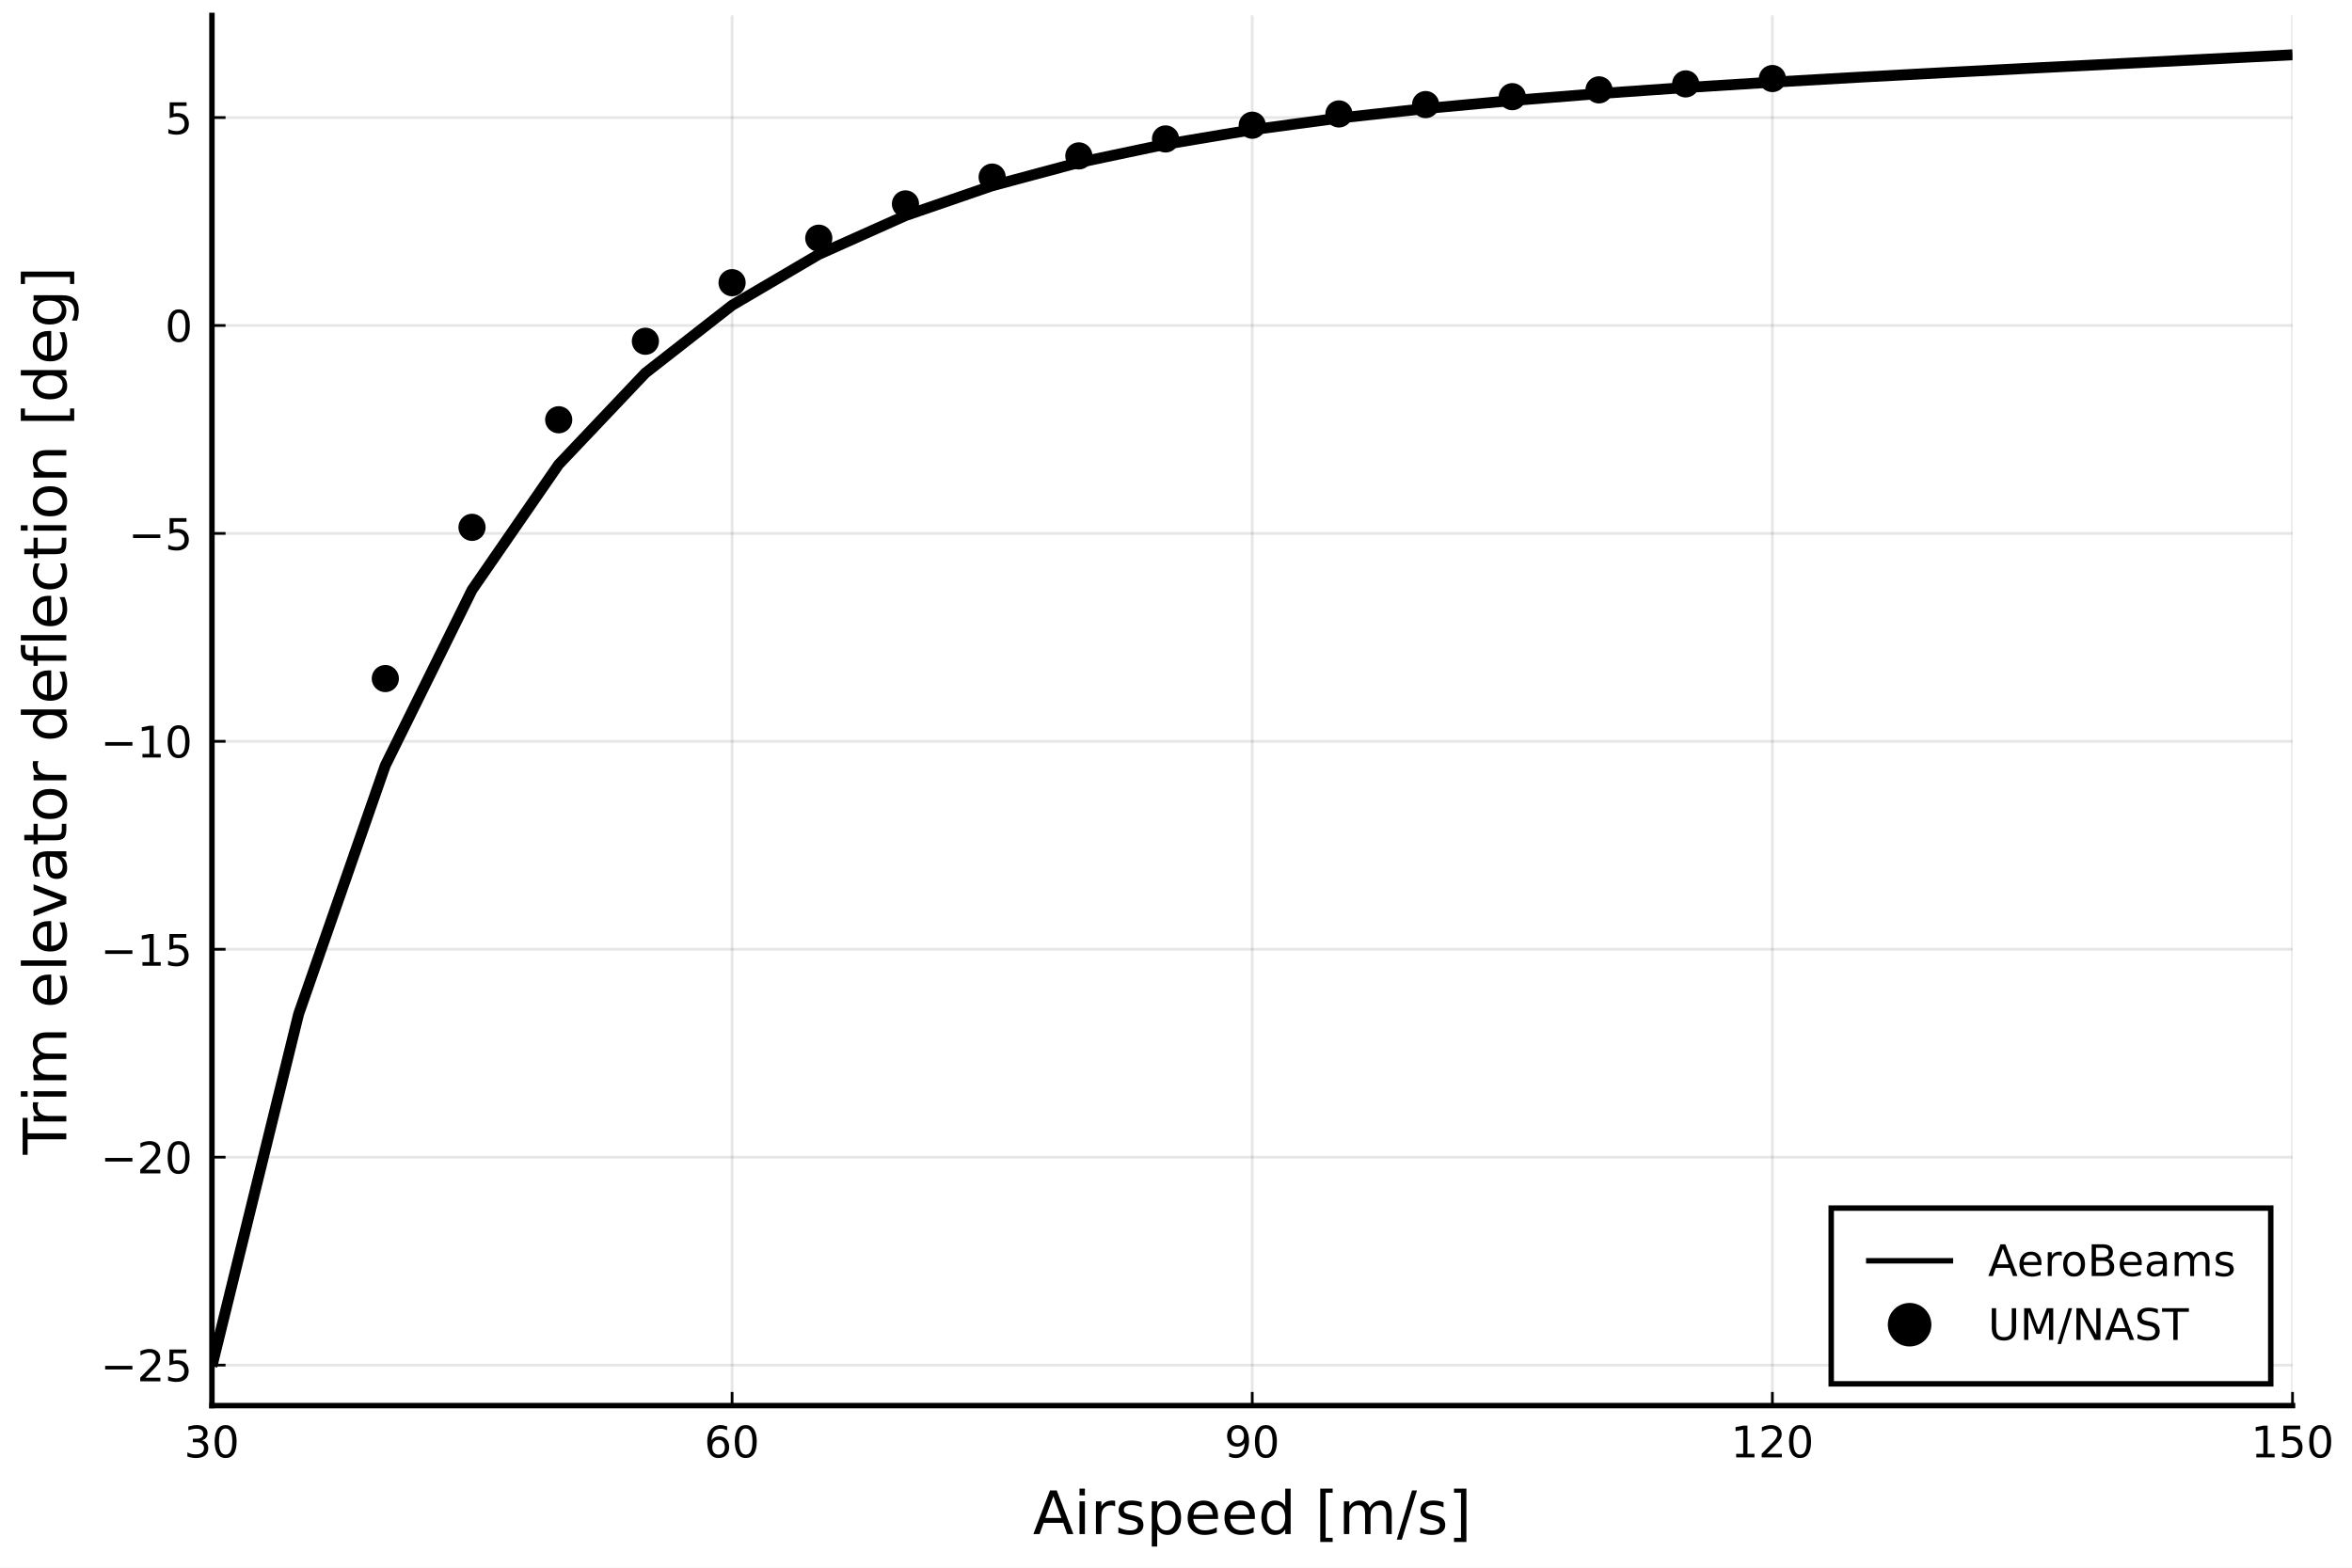
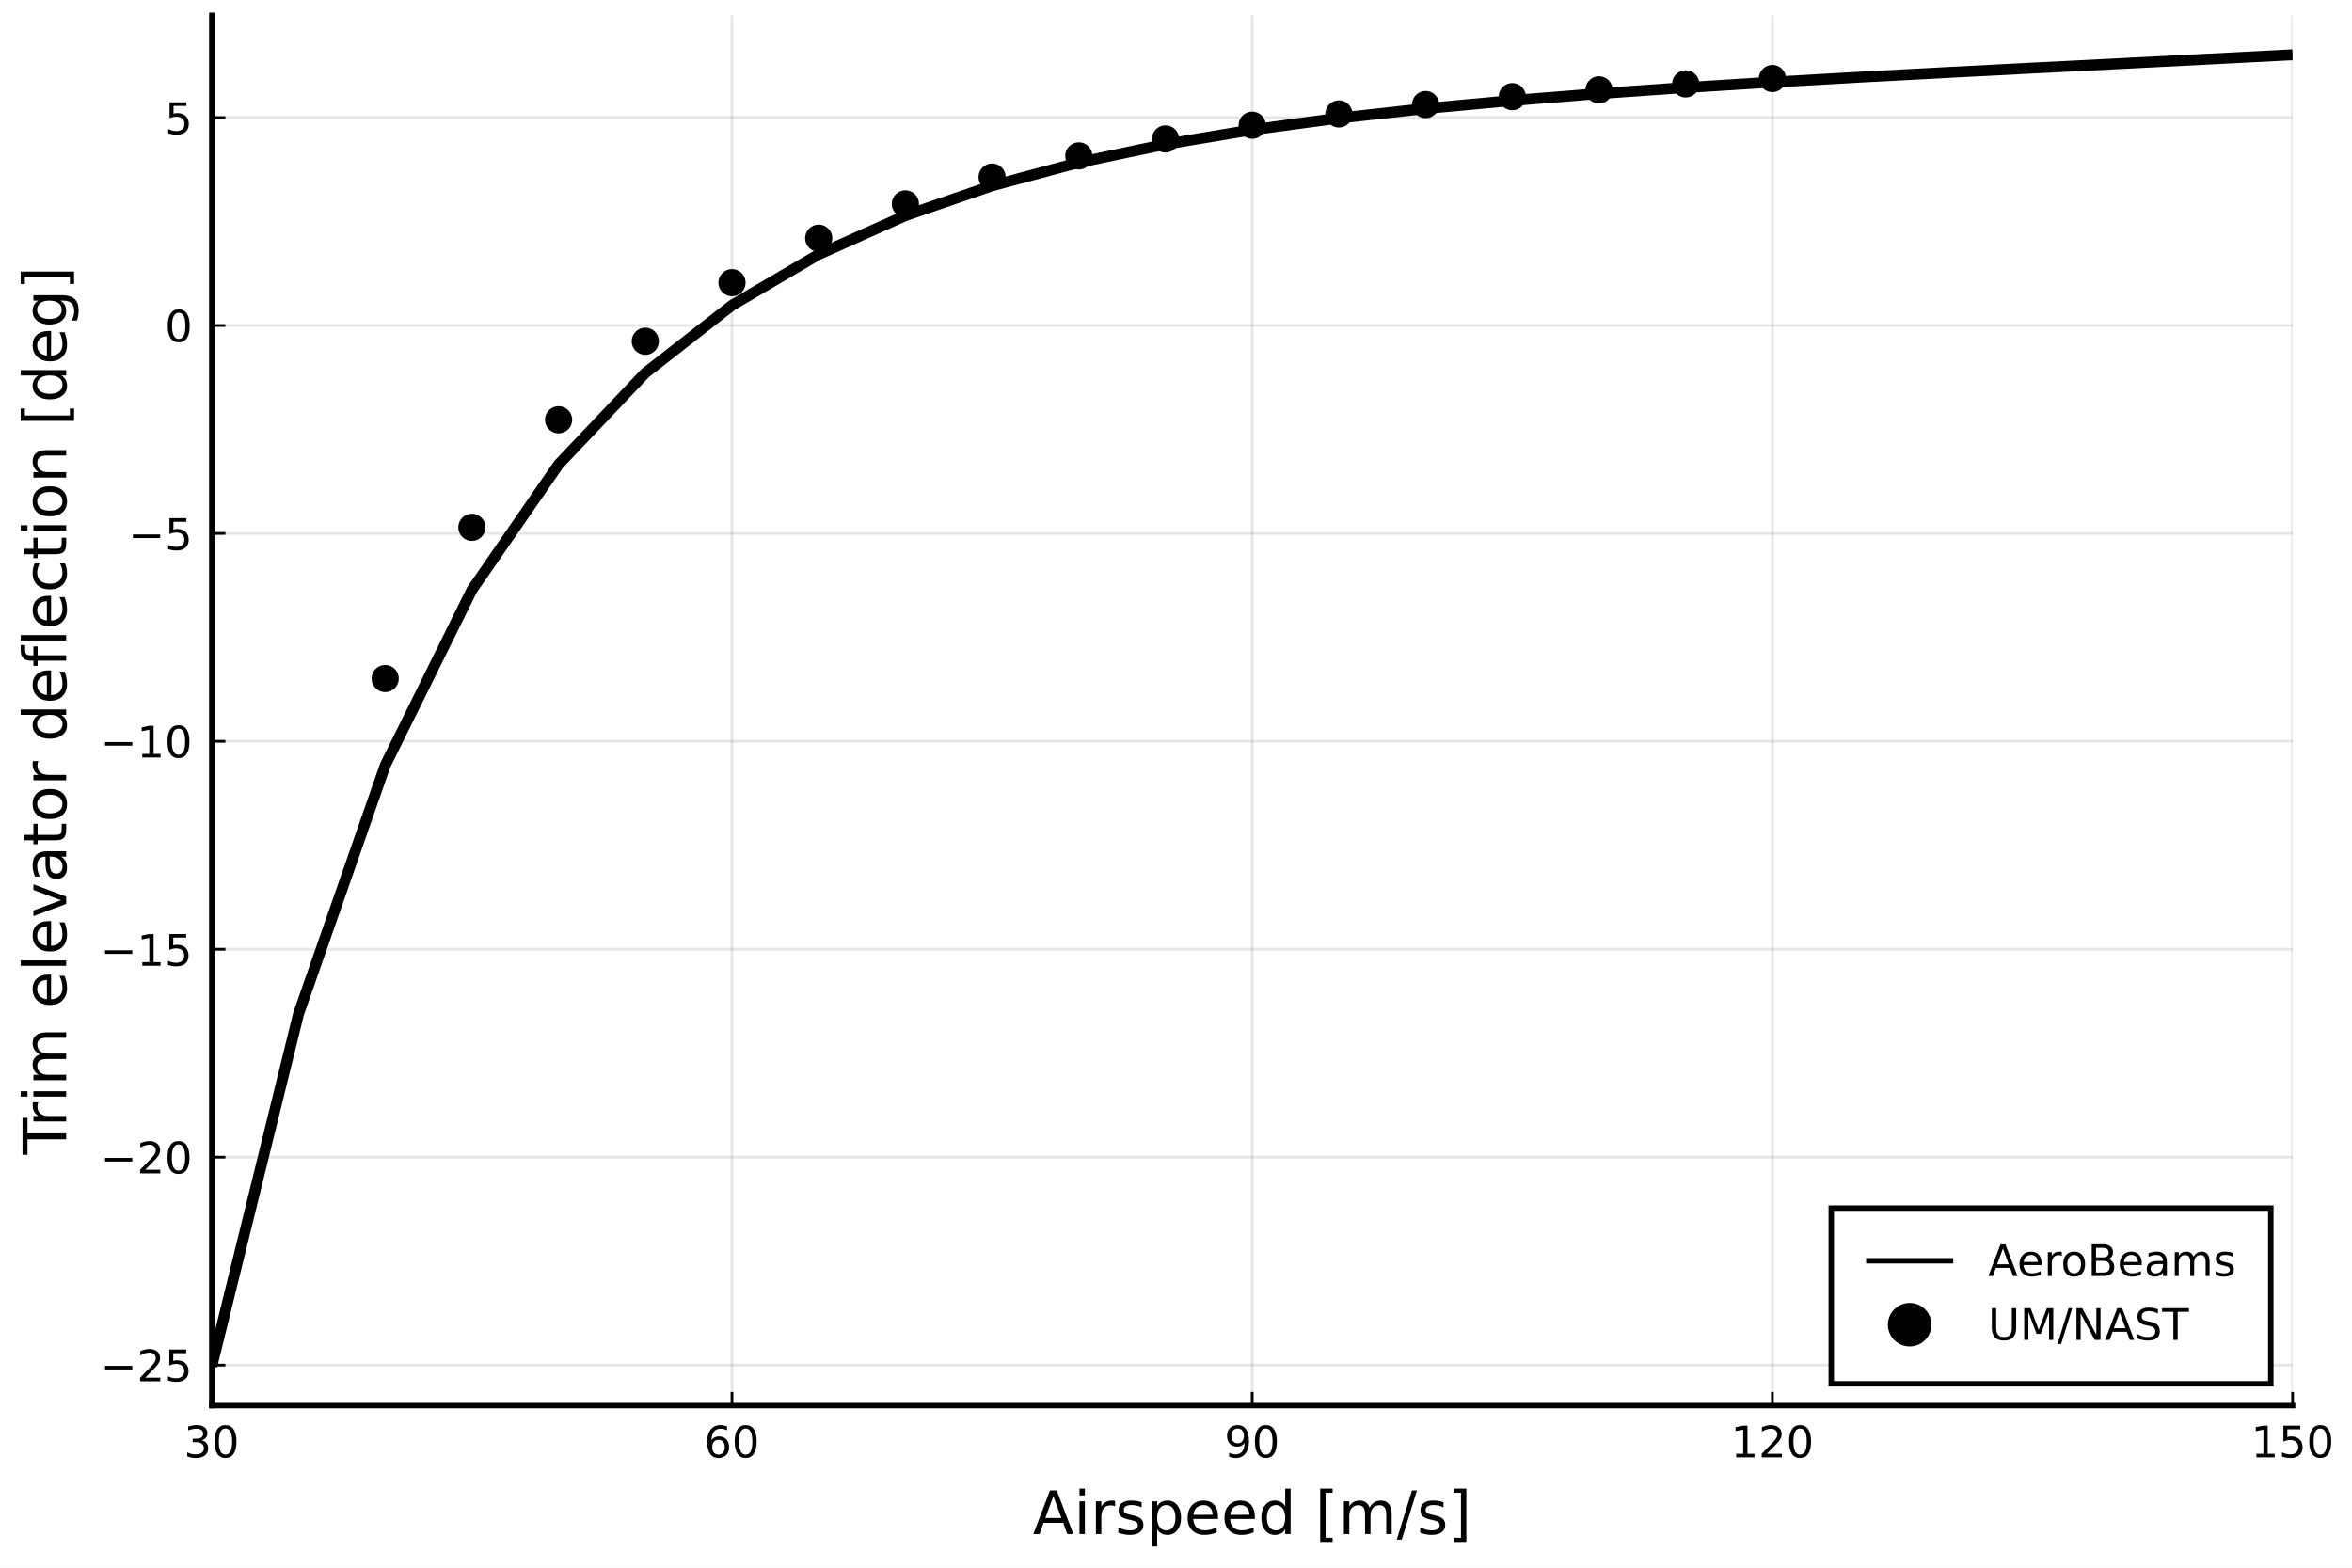
<svg xmlns="http://www.w3.org/2000/svg" xmlns:xlink="http://www.w3.org/1999/xlink" width="432pt" height="288pt" viewBox="0 0 432 288" version="1.1">
  <defs>
    <style type="text/css">*{stroke-linejoin: round; stroke-linecap: butt}</style>
  </defs>
  <g id="figure_1">
    <g id="patch_1">
      <path d="M 0 288  L 432 288  L 432 0  L 0 0  z " style="fill: #ffffff" />
    </g>
    <g id="axes_1">
      <g id="patch_2">
-         <path d="M 38.927 258.225  L 421.077 258.225  L 421.077 2.835  L 38.927 2.835  z " style="fill: #ffffff" />
+         <path d="M 38.902 258.225  L 421.089 258.225  L 421.089 2.835  L 38.902 2.835  z " style="fill: #ffffff" />
      </g>
      <g id="matplotlib.axis_1">
        <g id="xtick_1">
          <g id="line2d_1">
-             <path d="M 38.927 258.225  L 38.927 2.835  " clip-path="url(#p4b9172da9a)" style="fill: none; stroke: #000000; stroke-opacity: 0.1; stroke-width: 0.5; stroke-linecap: square" />
+             <path d="M 38.902 258.225  L 38.902 2.835  " clip-path="url(#p4e234be89d)" style="fill: none; stroke: #000000; stroke-opacity: 0.1; stroke-width: 0.5; stroke-linecap: square" />
          </g>
          <g id="line2d_2">
            <defs>
-               <path id="m59866c3f43" d="M 0 0  L 0 -2.5  " style="stroke: #000000; stroke-width: 0.5" />
-             </defs>
-             <g>
-               <use xlink:href="#m59866c3f43" x="38.927" y="258.225" style="stroke: #000000; stroke-width: 0.5" />
+               <path id="m388a1d4cce" d="M 0 0  L 0 -2.5  " style="stroke: #000000; stroke-width: 0.5" />
+             </defs>
+             <g>
+               <use xlink:href="#m388a1d4cce" x="38.902" y="258.225" style="stroke: #000000; stroke-width: 0.5" />
            </g>
          </g>
          <g id="text_1">
-             <g transform="translate(33.80736 267.8041) scale(0.08 -0.08)">
+             <g transform="translate(33.78159 267.8041) scale(0.08 -0.08)">
              <defs>
                <path id="DejaVuSans-33" d="M 2597 2516  Q 3050 2419 3304 2112  Q 3559 1806 3559 1356  Q 3559 666 3084 287  Q 2609 -91 1734 -91  Q 1441 -91 1130 -33  Q 819 25 488 141  L 488 750  Q 750 597 1062 519  Q 1375 441 1716 441  Q 2309 441 2620 675  Q 2931 909 2931 1356  Q 2931 1769 2642 2001  Q 2353 2234 1838 2234  L 1294 2234  L 1294 2753  L 1863 2753  Q 2328 2753 2575 2939  Q 2822 3125 2822 3475  Q 2822 3834 2567 4026  Q 2313 4219 1838 4219  Q 1578 4219 1281 4162  Q 984 4106 628 3988  L 628 4550  Q 988 4650 1302 4700  Q 1616 4750 1894 4750  Q 2613 4750 3031 4423  Q 3450 4097 3450 3541  Q 3450 3153 3228 2886  Q 3006 2619 2597 2516  z " transform="scale(0.015625)" />
                <path id="DejaVuSans-30" d="M 2034 4250  Q 1547 4250 1301 3770  Q 1056 3291 1056 2328  Q 1056 1369 1301 889  Q 1547 409 2034 409  Q 2525 409 2770 889  Q 3016 1369 3016 2328  Q 3016 3291 2770 3770  Q 2525 4250 2034 4250  z M 2034 4750  Q 2819 4750 3233 4129  Q 3647 3509 3647 2328  Q 3647 1150 3233 529  Q 2819 -91 2034 -91  Q 1250 -91 836 529  Q 422 1150 422 2328  Q 422 3509 836 4129  Q 1250 4750 2034 4750  z " transform="scale(0.015625)" />
              </defs>
              <use xlink:href="#DejaVuSans-33" transform="translate(0 0.78125)" />
              <use xlink:href="#DejaVuSans-30" transform="translate(63.62305 0.78125)" />
            </g>
          </g>
        </g>
        <g id="xtick_2">
          <g id="line2d_3">
-             <path d="M 134.465 258.225  L 134.465 2.835  " clip-path="url(#p4b9172da9a)" style="fill: none; stroke: #000000; stroke-opacity: 0.1; stroke-width: 0.5; stroke-linecap: square" />
+             <path d="M 134.448 258.225  L 134.448 2.835  " clip-path="url(#p4e234be89d)" style="fill: none; stroke: #000000; stroke-opacity: 0.1; stroke-width: 0.5; stroke-linecap: square" />
          </g>
          <g id="line2d_4">
            <g>
-               <use xlink:href="#m59866c3f43" x="134.465" y="258.225" style="stroke: #000000; stroke-width: 0.5" />
+               <use xlink:href="#m388a1d4cce" x="134.448" y="258.225" style="stroke: #000000; stroke-width: 0.5" />
            </g>
          </g>
          <g id="text_2">
-             <g transform="translate(129.3447 267.8041) scale(0.08 -0.08)">
+             <g transform="translate(129.3283 267.8041) scale(0.08 -0.08)">
              <defs>
                <path id="DejaVuSans-36" d="M 2113 2584  Q 1688 2584 1439 2293  Q 1191 2003 1191 1497  Q 1191 994 1439 701  Q 1688 409 2113 409  Q 2538 409 2786 701  Q 3034 994 3034 1497  Q 3034 2003 2786 2293  Q 2538 2584 2113 2584  z M 3366 4563  L 3366 3988  Q 3128 4100 2886 4159  Q 2644 4219 2406 4219  Q 1781 4219 1451 3797  Q 1122 3375 1075 2522  Q 1259 2794 1537 2939  Q 1816 3084 2150 3084  Q 2853 3084 3261 2657  Q 3669 2231 3669 1497  Q 3669 778 3244 343  Q 2819 -91 2113 -91  Q 1303 -91 875 529  Q 447 1150 447 2328  Q 447 3434 972 4092  Q 1497 4750 2381 4750  Q 2619 4750 2861 4703  Q 3103 4656 3366 4563  z " transform="scale(0.015625)" />
              </defs>
              <use xlink:href="#DejaVuSans-36" transform="translate(0 0.78125)" />
              <use xlink:href="#DejaVuSans-30" transform="translate(63.62305 0.78125)" />
            </g>
          </g>
        </g>
        <g id="xtick_3">
          <g id="line2d_5">
-             <path d="M 230.002 258.225  L 230.002 2.835  " clip-path="url(#p4b9172da9a)" style="fill: none; stroke: #000000; stroke-opacity: 0.1; stroke-width: 0.5; stroke-linecap: square" />
+             <path d="M 229.995 258.225  L 229.995 2.835  " clip-path="url(#p4e234be89d)" style="fill: none; stroke: #000000; stroke-opacity: 0.1; stroke-width: 0.5; stroke-linecap: square" />
          </g>
          <g id="line2d_6">
            <g>
-               <use xlink:href="#m59866c3f43" x="230.002" y="258.225" style="stroke: #000000; stroke-width: 0.5" />
+               <use xlink:href="#m388a1d4cce" x="229.995" y="258.225" style="stroke: #000000; stroke-width: 0.5" />
            </g>
          </g>
          <g id="text_3">
-             <g transform="translate(224.882 267.8041) scale(0.08 -0.08)">
+             <g transform="translate(224.8751 267.8041) scale(0.08 -0.08)">
              <defs>
                <path id="DejaVuSans-39" d="M 703 97  L 703 672  Q 941 559 1184 500  Q 1428 441 1663 441  Q 2288 441 2617 861  Q 2947 1281 2994 2138  Q 2813 1869 2534 1725  Q 2256 1581 1919 1581  Q 1219 1581 811 2004  Q 403 2428 403 3163  Q 403 3881 828 4315  Q 1253 4750 1959 4750  Q 2769 4750 3195 4129  Q 3622 3509 3622 2328  Q 3622 1225 3098 567  Q 2575 -91 1691 -91  Q 1453 -91 1209 -44  Q 966 3 703 97  z M 1959 2075  Q 2384 2075 2632 2365  Q 2881 2656 2881 3163  Q 2881 3666 2632 3958  Q 2384 4250 1959 4250  Q 1534 4250 1286 3958  Q 1038 3666 1038 3163  Q 1038 2656 1286 2365  Q 1534 2075 1959 2075  z " transform="scale(0.015625)" />
              </defs>
              <use xlink:href="#DejaVuSans-39" transform="translate(0 0.78125)" />
              <use xlink:href="#DejaVuSans-30" transform="translate(63.62305 0.78125)" />
            </g>
          </g>
        </g>
        <g id="xtick_4">
          <g id="line2d_7">
-             <path d="M 325.539 258.225  L 325.539 2.835  " clip-path="url(#p4b9172da9a)" style="fill: none; stroke: #000000; stroke-opacity: 0.1; stroke-width: 0.5; stroke-linecap: square" />
+             <path d="M 325.542 258.225  L 325.542 2.835  " clip-path="url(#p4e234be89d)" style="fill: none; stroke: #000000; stroke-opacity: 0.1; stroke-width: 0.5; stroke-linecap: square" />
          </g>
          <g id="line2d_8">
            <g>
-               <use xlink:href="#m59866c3f43" x="325.539" y="258.225" style="stroke: #000000; stroke-width: 0.5" />
+               <use xlink:href="#m388a1d4cce" x="325.542" y="258.225" style="stroke: #000000; stroke-width: 0.5" />
            </g>
          </g>
          <g id="text_4">
-             <g transform="translate(317.8993 267.8041) scale(0.08 -0.08)">
+             <g transform="translate(317.9018 267.8041) scale(0.08 -0.08)">
              <defs>
                <path id="DejaVuSans-31" d="M 794 531  L 1825 531  L 1825 4091  L 703 3866  L 703 4441  L 1819 4666  L 2450 4666  L 2450 531  L 3481 531  L 3481 0  L 794 0  L 794 531  z " transform="scale(0.015625)" />
                <path id="DejaVuSans-32" d="M 1228 531  L 3431 531  L 3431 0  L 469 0  L 469 531  Q 828 903 1448 1529  Q 2069 2156 2228 2338  Q 2531 2678 2651 2914  Q 2772 3150 2772 3378  Q 2772 3750 2511 3984  Q 2250 4219 1831 4219  Q 1534 4219 1204 4116  Q 875 4013 500 3803  L 500 4441  Q 881 4594 1212 4672  Q 1544 4750 1819 4750  Q 2544 4750 2975 4387  Q 3406 4025 3406 3419  Q 3406 3131 3298 2873  Q 3191 2616 2906 2266  Q 2828 2175 2409 1742  Q 1991 1309 1228 531  z " transform="scale(0.015625)" />
              </defs>
              <use xlink:href="#DejaVuSans-31" transform="translate(0 0.78125)" />
              <use xlink:href="#DejaVuSans-32" transform="translate(63.62305 0.78125)" />
              <use xlink:href="#DejaVuSans-30" transform="translate(127.2461 0.78125)" />
            </g>
          </g>
        </g>
        <g id="xtick_5">
          <g id="line2d_9">
-             <path d="M 421.077 258.225  L 421.077 2.835  " clip-path="url(#p4b9172da9a)" style="fill: none; stroke: #000000; stroke-opacity: 0.1; stroke-width: 0.5; stroke-linecap: square" />
+             <path d="M 421.089 258.225  L 421.089 2.835  " clip-path="url(#p4e234be89d)" style="fill: none; stroke: #000000; stroke-opacity: 0.1; stroke-width: 0.5; stroke-linecap: square" />
          </g>
          <g id="line2d_10">
            <g>
-               <use xlink:href="#m59866c3f43" x="421.077" y="258.225" style="stroke: #000000; stroke-width: 0.5" />
+               <use xlink:href="#m388a1d4cce" x="421.089" y="258.225" style="stroke: #000000; stroke-width: 0.5" />
            </g>
          </g>
          <g id="text_5">
-             <g transform="translate(413.4366 267.8041) scale(0.08 -0.08)">
+             <g transform="translate(413.4485 267.8041) scale(0.08 -0.08)">
              <defs>
                <path id="DejaVuSans-35" d="M 691 4666  L 3169 4666  L 3169 4134  L 1269 4134  L 1269 2991  Q 1406 3038 1543 3061  Q 1681 3084 1819 3084  Q 2600 3084 3056 2656  Q 3513 2228 3513 1497  Q 3513 744 3044 326  Q 2575 -91 1722 -91  Q 1428 -91 1123 -41  Q 819 9 494 109  L 494 744  Q 775 591 1075 516  Q 1375 441 1709 441  Q 2250 441 2565 725  Q 2881 1009 2881 1497  Q 2881 1984 2565 2268  Q 2250 2553 1709 2553  Q 1456 2553 1204 2497  Q 953 2441 691 2322  L 691 4666  z " transform="scale(0.015625)" />
              </defs>
              <use xlink:href="#DejaVuSans-31" transform="translate(0 0.78125)" />
              <use xlink:href="#DejaVuSans-35" transform="translate(63.62305 0.78125)" />
              <use xlink:href="#DejaVuSans-30" transform="translate(127.2461 0.78125)" />
            </g>
          </g>
        </g>
        <g id="text_6">
-           <g transform="translate(189.7188 281.8261) scale(0.11 -0.11)">
+           <g transform="translate(189.7119 281.8261) scale(0.11 -0.11)">
            <defs>
              <path id="DejaVuSans-41" d="M 2188 4044  L 1331 1722  L 3047 1722  L 2188 4044  z M 1831 4666  L 2547 4666  L 4325 0  L 3669 0  L 3244 1197  L 1141 1197  L 716 0  L 50 0  L 1831 4666  z " transform="scale(0.015625)" />
              <path id="DejaVuSans-69" d="M 603 3500  L 1178 3500  L 1178 0  L 603 0  L 603 3500  z M 603 4863  L 1178 4863  L 1178 4134  L 603 4134  L 603 4863  z " transform="scale(0.015625)" />
              <path id="DejaVuSans-72" d="M 2631 2963  Q 2534 3019 2420 3045  Q 2306 3072 2169 3072  Q 1681 3072 1420 2755  Q 1159 2438 1159 1844  L 1159 0  L 581 0  L 581 3500  L 1159 3500  L 1159 2956  Q 1341 3275 1631 3429  Q 1922 3584 2338 3584  Q 2397 3584 2469 3576  Q 2541 3569 2628 3553  L 2631 2963  z " transform="scale(0.015625)" />
              <path id="DejaVuSans-73" d="M 2834 3397  L 2834 2853  Q 2591 2978 2328 3040  Q 2066 3103 1784 3103  Q 1356 3103 1142 2972  Q 928 2841 928 2578  Q 928 2378 1081 2264  Q 1234 2150 1697 2047  L 1894 2003  Q 2506 1872 2764 1633  Q 3022 1394 3022 966  Q 3022 478 2636 193  Q 2250 -91 1575 -91  Q 1294 -91 989 -36  Q 684 19 347 128  L 347 722  Q 666 556 975 473  Q 1284 391 1588 391  Q 1994 391 2212 530  Q 2431 669 2431 922  Q 2431 1156 2273 1281  Q 2116 1406 1581 1522  L 1381 1569  Q 847 1681 609 1914  Q 372 2147 372 2553  Q 372 3047 722 3315  Q 1072 3584 1716 3584  Q 2034 3584 2315 3537  Q 2597 3491 2834 3397  z " transform="scale(0.015625)" />
              <path id="DejaVuSans-70" d="M 1159 525  L 1159 -1331  L 581 -1331  L 581 3500  L 1159 3500  L 1159 2969  Q 1341 3281 1617 3432  Q 1894 3584 2278 3584  Q 2916 3584 3314 3078  Q 3713 2572 3713 1747  Q 3713 922 3314 415  Q 2916 -91 2278 -91  Q 1894 -91 1617 61  Q 1341 213 1159 525  z M 3116 1747  Q 3116 2381 2855 2742  Q 2594 3103 2138 3103  Q 1681 3103 1420 2742  Q 1159 2381 1159 1747  Q 1159 1113 1420 752  Q 1681 391 2138 391  Q 2594 391 2855 752  Q 3116 1113 3116 1747  z " transform="scale(0.015625)" />
              <path id="DejaVuSans-65" d="M 3597 1894  L 3597 1613  L 953 1613  Q 991 1019 1311 708  Q 1631 397 2203 397  Q 2534 397 2845 478  Q 3156 559 3463 722  L 3463 178  Q 3153 47 2828 -22  Q 2503 -91 2169 -91  Q 1331 -91 842 396  Q 353 884 353 1716  Q 353 2575 817 3079  Q 1281 3584 2069 3584  Q 2775 3584 3186 3129  Q 3597 2675 3597 1894  z M 3022 2063  Q 3016 2534 2758 2815  Q 2500 3097 2075 3097  Q 1594 3097 1305 2825  Q 1016 2553 972 2059  L 3022 2063  z " transform="scale(0.015625)" />
              <path id="DejaVuSans-64" d="M 2906 2969  L 2906 4863  L 3481 4863  L 3481 0  L 2906 0  L 2906 525  Q 2725 213 2448 61  Q 2172 -91 1784 -91  Q 1150 -91 751 415  Q 353 922 353 1747  Q 353 2572 751 3078  Q 1150 3584 1784 3584  Q 2172 3584 2448 3432  Q 2725 3281 2906 2969  z M 947 1747  Q 947 1113 1208 752  Q 1469 391 1925 391  Q 2381 391 2643 752  Q 2906 1113 2906 1747  Q 2906 2381 2643 2742  Q 2381 3103 1925 3103  Q 1469 3103 1208 2742  Q 947 2381 947 1747  z " transform="scale(0.015625)" />
              <path id="DejaVuSans-20" transform="scale(0.015625)" />
              <path id="DejaVuSans-5b" d="M 550 4863  L 1875 4863  L 1875 4416  L 1125 4416  L 1125 -397  L 1875 -397  L 1875 -844  L 550 -844  L 550 4863  z " transform="scale(0.015625)" />
              <path id="DejaVuSans-6d" d="M 3328 2828  Q 3544 3216 3844 3400  Q 4144 3584 4550 3584  Q 5097 3584 5394 3201  Q 5691 2819 5691 2113  L 5691 0  L 5113 0  L 5113 2094  Q 5113 2597 4934 2840  Q 4756 3084 4391 3084  Q 3944 3084 3684 2787  Q 3425 2491 3425 1978  L 3425 0  L 2847 0  L 2847 2094  Q 2847 2600 2669 2842  Q 2491 3084 2119 3084  Q 1678 3084 1418 2786  Q 1159 2488 1159 1978  L 1159 0  L 581 0  L 581 3500  L 1159 3500  L 1159 2956  Q 1356 3278 1631 3431  Q 1906 3584 2284 3584  Q 2666 3584 2933 3390  Q 3200 3197 3328 2828  z " transform="scale(0.015625)" />
              <path id="DejaVuSans-2f" d="M 1625 4666  L 2156 4666  L 531 -594  L 0 -594  L 1625 4666  z " transform="scale(0.015625)" />
              <path id="DejaVuSans-5d" d="M 1947 4863  L 1947 -844  L 622 -844  L 622 -397  L 1369 -397  L 1369 4416  L 622 4416  L 622 4863  L 1947 4863  z " transform="scale(0.015625)" />
            </defs>
            <use xlink:href="#DejaVuSans-41" />
            <use xlink:href="#DejaVuSans-69" x="68.408" />
            <use xlink:href="#DejaVuSans-72" x="96.191" />
            <use xlink:href="#DejaVuSans-73" x="137.305" />
            <use xlink:href="#DejaVuSans-70" x="189.404" />
            <use xlink:href="#DejaVuSans-65" x="252.881" />
            <use xlink:href="#DejaVuSans-65" x="314.404" />
            <use xlink:href="#DejaVuSans-64" x="375.928" />
            <use xlink:href="#DejaVuSans-20" x="439.404" />
            <use xlink:href="#DejaVuSans-5b" x="471.191" />
            <use xlink:href="#DejaVuSans-6d" x="510.205" />
            <use xlink:href="#DejaVuSans-2f" x="607.617" />
            <use xlink:href="#DejaVuSans-73" x="641.309" />
            <use xlink:href="#DejaVuSans-5d" x="693.408" />
          </g>
        </g>
      </g>
      <g id="matplotlib.axis_2">
        <g id="ytick_1">
          <g id="line2d_11">
-             <path d="M 38.927 250.783  L 421.077 250.783  " clip-path="url(#p4b9172da9a)" style="fill: none; stroke: #000000; stroke-opacity: 0.1; stroke-width: 0.5; stroke-linecap: square" />
+             <path d="M 38.902 250.783  L 421.089 250.783  " clip-path="url(#p4e234be89d)" style="fill: none; stroke: #000000; stroke-opacity: 0.1; stroke-width: 0.5; stroke-linecap: square" />
          </g>
          <g id="line2d_12">
            <defs>
-               <path id="mfdc787bbb0" d="M 0 0  L 2.5 0  " style="stroke: #000000; stroke-width: 0.5" />
-             </defs>
-             <g>
-               <use xlink:href="#mfdc787bbb0" x="38.927" y="250.783" style="stroke: #000000; stroke-width: 0.5" />
+               <path id="m3e409917b8" d="M 0 0  L 2.5 0  " style="stroke: #000000; stroke-width: 0.5" />
+             </defs>
+             <g>
+               <use xlink:href="#m3e409917b8" x="38.902" y="250.783" style="stroke: #000000; stroke-width: 0.5" />
            </g>
          </g>
          <g id="text_7">
-             <g transform="translate(18.46736 253.8223) scale(0.08 -0.08)">
+             <g transform="translate(18.44159 253.8223) scale(0.08 -0.08)">
              <defs>
                <path id="DejaVuSans-2212" d="M 678 2272  L 4684 2272  L 4684 1741  L 678 1741  L 678 2272  z " transform="scale(0.015625)" />
              </defs>
              <use xlink:href="#DejaVuSans-2212" transform="translate(0 0.78125)" />
              <use xlink:href="#DejaVuSans-32" transform="translate(83.78906 0.78125)" />
              <use xlink:href="#DejaVuSans-35" transform="translate(147.4121 0.78125)" />
            </g>
          </g>
        </g>
        <g id="ytick_2">
          <g id="line2d_13">
-             <path d="M 38.927 212.585  L 421.077 212.585  " clip-path="url(#p4b9172da9a)" style="fill: none; stroke: #000000; stroke-opacity: 0.1; stroke-width: 0.5; stroke-linecap: square" />
+             <path d="M 38.902 212.585  L 421.089 212.585  " clip-path="url(#p4e234be89d)" style="fill: none; stroke: #000000; stroke-opacity: 0.1; stroke-width: 0.5; stroke-linecap: square" />
          </g>
          <g id="line2d_14">
            <g>
-               <use xlink:href="#mfdc787bbb0" x="38.927" y="212.585" style="stroke: #000000; stroke-width: 0.5" />
+               <use xlink:href="#m3e409917b8" x="38.902" y="212.585" style="stroke: #000000; stroke-width: 0.5" />
            </g>
          </g>
          <g id="text_8">
-             <g transform="translate(18.46736 215.6247) scale(0.08 -0.08)">
+             <g transform="translate(18.44159 215.6247) scale(0.08 -0.08)">
              <use xlink:href="#DejaVuSans-2212" transform="translate(0 0.78125)" />
              <use xlink:href="#DejaVuSans-32" transform="translate(83.78906 0.78125)" />
              <use xlink:href="#DejaVuSans-30" transform="translate(147.4121 0.78125)" />
            </g>
          </g>
        </g>
        <g id="ytick_3">
          <g id="line2d_15">
-             <path d="M 38.927 174.388  L 421.077 174.388  " clip-path="url(#p4b9172da9a)" style="fill: none; stroke: #000000; stroke-opacity: 0.1; stroke-width: 0.5; stroke-linecap: square" />
+             <path d="M 38.902 174.388  L 421.089 174.388  " clip-path="url(#p4e234be89d)" style="fill: none; stroke: #000000; stroke-opacity: 0.1; stroke-width: 0.5; stroke-linecap: square" />
          </g>
          <g id="line2d_16">
            <g>
-               <use xlink:href="#mfdc787bbb0" x="38.927" y="174.388" style="stroke: #000000; stroke-width: 0.5" />
+               <use xlink:href="#m3e409917b8" x="38.902" y="174.388" style="stroke: #000000; stroke-width: 0.5" />
            </g>
          </g>
          <g id="text_9">
-             <g transform="translate(18.46736 177.4271) scale(0.08 -0.08)">
+             <g transform="translate(18.44159 177.4271) scale(0.08 -0.08)">
              <use xlink:href="#DejaVuSans-2212" transform="translate(0 0.09375)" />
              <use xlink:href="#DejaVuSans-31" transform="translate(83.78906 0.09375)" />
              <use xlink:href="#DejaVuSans-35" transform="translate(147.4121 0.09375)" />
            </g>
          </g>
        </g>
        <g id="ytick_4">
          <g id="line2d_17">
-             <path d="M 38.927 136.19  L 421.077 136.19  " clip-path="url(#p4b9172da9a)" style="fill: none; stroke: #000000; stroke-opacity: 0.1; stroke-width: 0.5; stroke-linecap: square" />
+             <path d="M 38.902 136.19  L 421.089 136.19  " clip-path="url(#p4e234be89d)" style="fill: none; stroke: #000000; stroke-opacity: 0.1; stroke-width: 0.5; stroke-linecap: square" />
          </g>
          <g id="line2d_18">
            <g>
-               <use xlink:href="#mfdc787bbb0" x="38.927" y="136.19" style="stroke: #000000; stroke-width: 0.5" />
+               <use xlink:href="#m3e409917b8" x="38.902" y="136.19" style="stroke: #000000; stroke-width: 0.5" />
            </g>
          </g>
          <g id="text_10">
-             <g transform="translate(18.46736 139.2295) scale(0.08 -0.08)">
+             <g transform="translate(18.44159 139.2295) scale(0.08 -0.08)">
              <use xlink:href="#DejaVuSans-2212" transform="translate(0 0.78125)" />
              <use xlink:href="#DejaVuSans-31" transform="translate(83.78906 0.78125)" />
              <use xlink:href="#DejaVuSans-30" transform="translate(147.4121 0.78125)" />
            </g>
          </g>
        </g>
        <g id="ytick_5">
          <g id="line2d_19">
-             <path d="M 38.927 97.993  L 421.077 97.993  " clip-path="url(#p4b9172da9a)" style="fill: none; stroke: #000000; stroke-opacity: 0.1; stroke-width: 0.5; stroke-linecap: square" />
+             <path d="M 38.902 97.993  L 421.089 97.993  " clip-path="url(#p4e234be89d)" style="fill: none; stroke: #000000; stroke-opacity: 0.1; stroke-width: 0.5; stroke-linecap: square" />
          </g>
          <g id="line2d_20">
            <g>
-               <use xlink:href="#mfdc787bbb0" x="38.927" y="97.993" style="stroke: #000000; stroke-width: 0.5" />
+               <use xlink:href="#m3e409917b8" x="38.902" y="97.993" style="stroke: #000000; stroke-width: 0.5" />
            </g>
          </g>
          <g id="text_11">
-             <g transform="translate(23.58736 101.032) scale(0.08 -0.08)">
+             <g transform="translate(23.56159 101.032) scale(0.08 -0.08)">
              <use xlink:href="#DejaVuSans-2212" transform="translate(0 0.09375)" />
              <use xlink:href="#DejaVuSans-35" transform="translate(83.78906 0.09375)" />
            </g>
          </g>
        </g>
        <g id="ytick_6">
          <g id="line2d_21">
-             <path d="M 38.927 59.795  L 421.077 59.795  " clip-path="url(#p4b9172da9a)" style="fill: none; stroke: #000000; stroke-opacity: 0.1; stroke-width: 0.5; stroke-linecap: square" />
+             <path d="M 38.902 59.795  L 421.089 59.795  " clip-path="url(#p4e234be89d)" style="fill: none; stroke: #000000; stroke-opacity: 0.1; stroke-width: 0.5; stroke-linecap: square" />
          </g>
          <g id="line2d_22">
            <g>
-               <use xlink:href="#mfdc787bbb0" x="38.927" y="59.795" style="stroke: #000000; stroke-width: 0.5" />
+               <use xlink:href="#m3e409917b8" x="38.902" y="59.795" style="stroke: #000000; stroke-width: 0.5" />
            </g>
          </g>
          <g id="text_12">
-             <g transform="translate(30.30736 62.83438) scale(0.08 -0.08)">
+             <g transform="translate(30.28159 62.83438) scale(0.08 -0.08)">
              <use xlink:href="#DejaVuSans-30" transform="translate(0 0.78125)" />
            </g>
          </g>
        </g>
        <g id="ytick_7">
          <g id="line2d_23">
-             <path d="M 38.927 21.597  L 421.077 21.597  " clip-path="url(#p4b9172da9a)" style="fill: none; stroke: #000000; stroke-opacity: 0.1; stroke-width: 0.5; stroke-linecap: square" />
+             <path d="M 38.902 21.597  L 421.089 21.597  " clip-path="url(#p4e234be89d)" style="fill: none; stroke: #000000; stroke-opacity: 0.1; stroke-width: 0.5; stroke-linecap: square" />
          </g>
          <g id="line2d_24">
            <g>
-               <use xlink:href="#mfdc787bbb0" x="38.927" y="21.597" style="stroke: #000000; stroke-width: 0.5" />
+               <use xlink:href="#m3e409917b8" x="38.902" y="21.597" style="stroke: #000000; stroke-width: 0.5" />
            </g>
          </g>
          <g id="text_13">
-             <g transform="translate(30.30736 24.63681) scale(0.08 -0.08)">
+             <g transform="translate(30.28159 24.63681) scale(0.08 -0.08)">
              <use xlink:href="#DejaVuSans-35" transform="translate(0 0.09375)" />
            </g>
          </g>
        </g>
        <g id="text_14">
-           <g transform="translate(12.1797 212.1156) rotate(-90) scale(0.11 -0.11)">
+           <g transform="translate(12.15394 212.1156) rotate(-90) scale(0.11 -0.11)">
            <defs>
              <path id="DejaVuSans-54" d="M -19 4666  L 3928 4666  L 3928 4134  L 2272 4134  L 2272 0  L 1638 0  L 1638 4134  L -19 4134  L -19 4666  z " transform="scale(0.015625)" />
              <path id="DejaVuSans-6c" d="M 603 4863  L 1178 4863  L 1178 0  L 603 0  L 603 4863  z " transform="scale(0.015625)" />
              <path id="DejaVuSans-76" d="M 191 3500  L 800 3500  L 1894 563  L 2988 3500  L 3597 3500  L 2284 0  L 1503 0  L 191 3500  z " transform="scale(0.015625)" />
              <path id="DejaVuSans-61" d="M 2194 1759  Q 1497 1759 1228 1600  Q 959 1441 959 1056  Q 959 750 1161 570  Q 1363 391 1709 391  Q 2188 391 2477 730  Q 2766 1069 2766 1631  L 2766 1759  L 2194 1759  z M 3341 1997  L 3341 0  L 2766 0  L 2766 531  Q 2569 213 2275 61  Q 1981 -91 1556 -91  Q 1019 -91 701 211  Q 384 513 384 1019  Q 384 1609 779 1909  Q 1175 2209 1959 2209  L 2766 2209  L 2766 2266  Q 2766 2663 2505 2880  Q 2244 3097 1772 3097  Q 1472 3097 1187 3025  Q 903 2953 641 2809  L 641 3341  Q 956 3463 1253 3523  Q 1550 3584 1831 3584  Q 2591 3584 2966 3190  Q 3341 2797 3341 1997  z " transform="scale(0.015625)" />
              <path id="DejaVuSans-74" d="M 1172 4494  L 1172 3500  L 2356 3500  L 2356 3053  L 1172 3053  L 1172 1153  Q 1172 725 1289 603  Q 1406 481 1766 481  L 2356 481  L 2356 0  L 1766 0  Q 1100 0 847 248  Q 594 497 594 1153  L 594 3053  L 172 3053  L 172 3500  L 594 3500  L 594 4494  L 1172 4494  z " transform="scale(0.015625)" />
              <path id="DejaVuSans-6f" d="M 1959 3097  Q 1497 3097 1228 2736  Q 959 2375 959 1747  Q 959 1119 1226 758  Q 1494 397 1959 397  Q 2419 397 2687 759  Q 2956 1122 2956 1747  Q 2956 2369 2687 2733  Q 2419 3097 1959 3097  z M 1959 3584  Q 2709 3584 3137 3096  Q 3566 2609 3566 1747  Q 3566 888 3137 398  Q 2709 -91 1959 -91  Q 1206 -91 779 398  Q 353 888 353 1747  Q 353 2609 779 3096  Q 1206 3584 1959 3584  z " transform="scale(0.015625)" />
              <path id="DejaVuSans-66" d="M 2375 4863  L 2375 4384  L 1825 4384  Q 1516 4384 1395 4259  Q 1275 4134 1275 3809  L 1275 3500  L 2222 3500  L 2222 3053  L 1275 3053  L 1275 0  L 697 0  L 697 3053  L 147 3053  L 147 3500  L 697 3500  L 697 3744  Q 697 4328 969 4595  Q 1241 4863 1831 4863  L 2375 4863  z " transform="scale(0.015625)" />
              <path id="DejaVuSans-63" d="M 3122 3366  L 3122 2828  Q 2878 2963 2633 3030  Q 2388 3097 2138 3097  Q 1578 3097 1268 2742  Q 959 2388 959 1747  Q 959 1106 1268 751  Q 1578 397 2138 397  Q 2388 397 2633 464  Q 2878 531 3122 666  L 3122 134  Q 2881 22 2623 -34  Q 2366 -91 2075 -91  Q 1284 -91 818 406  Q 353 903 353 1747  Q 353 2603 823 3093  Q 1294 3584 2113 3584  Q 2378 3584 2631 3529  Q 2884 3475 3122 3366  z " transform="scale(0.015625)" />
              <path id="DejaVuSans-6e" d="M 3513 2113  L 3513 0  L 2938 0  L 2938 2094  Q 2938 2591 2744 2837  Q 2550 3084 2163 3084  Q 1697 3084 1428 2787  Q 1159 2491 1159 1978  L 1159 0  L 581 0  L 581 3500  L 1159 3500  L 1159 2956  Q 1366 3272 1645 3428  Q 1925 3584 2291 3584  Q 2894 3584 3203 3211  Q 3513 2838 3513 2113  z " transform="scale(0.015625)" />
              <path id="DejaVuSans-67" d="M 2906 1791  Q 2906 2416 2648 2759  Q 2391 3103 1925 3103  Q 1463 3103 1205 2759  Q 947 2416 947 1791  Q 947 1169 1205 825  Q 1463 481 1925 481  Q 2391 481 2648 825  Q 2906 1169 2906 1791  z M 3481 434  Q 3481 -459 3084 -895  Q 2688 -1331 1869 -1331  Q 1566 -1331 1297 -1286  Q 1028 -1241 775 -1147  L 775 -588  Q 1028 -725 1275 -790  Q 1522 -856 1778 -856  Q 2344 -856 2625 -561  Q 2906 -266 2906 331  L 2906 616  Q 2728 306 2450 153  Q 2172 0 1784 0  Q 1141 0 747 490  Q 353 981 353 1791  Q 353 2603 747 3093  Q 1141 3584 1784 3584  Q 2172 3584 2450 3431  Q 2728 3278 2906 2969  L 2906 3500  L 3481 3500  L 3481 434  z " transform="scale(0.015625)" />
            </defs>
            <use xlink:href="#DejaVuSans-54" />
            <use xlink:href="#DejaVuSans-72" x="46.334" />
            <use xlink:href="#DejaVuSans-69" x="87.447" />
            <use xlink:href="#DejaVuSans-6d" x="115.23" />
            <use xlink:href="#DejaVuSans-20" x="212.643" />
            <use xlink:href="#DejaVuSans-65" x="244.43" />
            <use xlink:href="#DejaVuSans-6c" x="305.953" />
            <use xlink:href="#DejaVuSans-65" x="333.736" />
            <use xlink:href="#DejaVuSans-76" x="395.26" />
            <use xlink:href="#DejaVuSans-61" x="454.439" />
            <use xlink:href="#DejaVuSans-74" x="515.719" />
            <use xlink:href="#DejaVuSans-6f" x="554.928" />
            <use xlink:href="#DejaVuSans-72" x="616.109" />
            <use xlink:href="#DejaVuSans-20" x="657.223" />
            <use xlink:href="#DejaVuSans-64" x="689.01" />
            <use xlink:href="#DejaVuSans-65" x="752.486" />
            <use xlink:href="#DejaVuSans-66" x="814.01" />
            <use xlink:href="#DejaVuSans-6c" x="849.215" />
            <use xlink:href="#DejaVuSans-65" x="876.998" />
            <use xlink:href="#DejaVuSans-63" x="938.521" />
            <use xlink:href="#DejaVuSans-74" x="993.502" />
            <use xlink:href="#DejaVuSans-69" x="1032.711" />
            <use xlink:href="#DejaVuSans-6f" x="1060.494" />
            <use xlink:href="#DejaVuSans-6e" x="1121.676" />
            <use xlink:href="#DejaVuSans-20" x="1185.055" />
            <use xlink:href="#DejaVuSans-5b" x="1216.842" />
            <use xlink:href="#DejaVuSans-64" x="1255.855" />
            <use xlink:href="#DejaVuSans-65" x="1319.332" />
            <use xlink:href="#DejaVuSans-67" x="1380.855" />
            <use xlink:href="#DejaVuSans-5d" x="1444.332" />
          </g>
        </g>
      </g>
      <g id="line2d_25">
-         <path d="M 38.927 250.997  L 54.85 186.29  L 70.773 140.613  L 86.696 108.385  L 102.619 85.322  L 118.542 68.526  L 134.465 56.086  L 150.388 46.732  L 166.31 39.61  L 182.233 34.125  L 198.156 29.858  L 214.079 26.503  L 230.002 23.838  L 245.925 21.693  L 261.848 19.942  L 277.771 18.464  L 293.694 17.192  L 309.616 16.084  L 325.539 15.094  L 341.462 14.186  L 357.385 13.332  L 373.308 12.509  L 389.231 11.699  L 405.154 10.888  L 421.077 10.063  " clip-path="url(#p4b9172da9a)" style="fill: none; stroke: #000000; stroke-width: 2" />
+         <path d="M 38.902 250.997  L 54.826 186.29  L 70.751 140.613  L 86.675 108.385  L 102.599 85.322  L 118.524 68.526  L 134.448 56.086  L 150.373 46.732  L 166.297 39.61  L 182.222 34.125  L 198.146 29.858  L 214.071 26.503  L 229.995 23.838  L 245.92 21.693  L 261.844 19.942  L 277.768 18.464  L 293.693 17.192  L 309.617 16.084  L 325.542 15.094  L 341.466 14.186  L 357.391 13.332  L 373.315 12.509  L 389.24 11.699  L 405.164 10.888  L 421.089 10.063  " clip-path="url(#p4e234be89d)" style="fill: none; stroke: #000000; stroke-width: 2" />
      </g>
      <g id="PathCollection_1">
        <defs>
-           <path id="m71466321d1" d="M 0 2  C 0.53 2 1.039 1.789 1.414 1.414  C 1.789 1.039 2 0.53 2 0  C 2 -0.53 1.789 -1.039 1.414 -1.414  C 1.039 -1.789 0.53 -2 0 -2  C -0.53 -2 -1.039 -1.789 -1.414 -1.414  C -1.789 -1.039 -2 -0.53 -2 0  C -2 0.53 -1.789 1.039 -1.414 1.414  C -1.039 1.789 -0.53 2 0 2  z " style="stroke: #000000" />
+           <path id="m18ad519457" d="M 0 2  C 0.53 2 1.039 1.789 1.414 1.414  C 1.789 1.039 2 0.53 2 0  C 2 -0.53 1.789 -1.039 1.414 -1.414  C 1.039 -1.789 0.53 -2 0 -2  C -0.53 -2 -1.039 -1.789 -1.414 -1.414  C -1.789 -1.039 -2 -0.53 -2 0  C -2 0.53 -1.789 1.039 -1.414 1.414  C -1.039 1.789 -0.53 2 0 2  z " style="stroke: #000000" />
        </defs>
-         <g clip-path="url(#p4b9172da9a)">
-           <use xlink:href="#m71466321d1" x="70.773" y="124.658" style="stroke: #000000" />
-           <use xlink:href="#m71466321d1" x="86.696" y="96.879" style="stroke: #000000" />
-           <use xlink:href="#m71466321d1" x="102.619" y="77.116" style="stroke: #000000" />
-           <use xlink:href="#m71466321d1" x="118.542" y="62.691" style="stroke: #000000" />
-           <use xlink:href="#m71466321d1" x="134.465" y="51.931" style="stroke: #000000" />
-           <use xlink:href="#m71466321d1" x="150.388" y="43.76" style="stroke: #000000" />
-           <use xlink:href="#m71466321d1" x="166.31" y="37.459" style="stroke: #000000" />
-           <use xlink:href="#m71466321d1" x="182.233" y="32.535" style="stroke: #000000" />
-           <use xlink:href="#m71466321d1" x="198.156" y="28.64" style="stroke: #000000" />
-           <use xlink:href="#m71466321d1" x="214.079" y="25.524" style="stroke: #000000" />
-           <use xlink:href="#m71466321d1" x="230.002" y="23.001" style="stroke: #000000" />
-           <use xlink:href="#m71466321d1" x="245.925" y="20.931" style="stroke: #000000" />
-           <use xlink:href="#m71466321d1" x="261.848" y="19.212" style="stroke: #000000" />
-           <use xlink:href="#m71466321d1" x="277.771" y="17.758" style="stroke: #000000" />
-           <use xlink:href="#m71466321d1" x="293.694" y="16.509" style="stroke: #000000" />
-           <use xlink:href="#m71466321d1" x="309.616" y="15.412" style="stroke: #000000" />
-           <use xlink:href="#m71466321d1" x="325.539" y="14.429" style="stroke: #000000" />
+         <g clip-path="url(#p4e234be89d)">
+           <use xlink:href="#m18ad519457" x="70.751" y="124.658" style="stroke: #000000" />
+           <use xlink:href="#m18ad519457" x="86.675" y="96.879" style="stroke: #000000" />
+           <use xlink:href="#m18ad519457" x="102.599" y="77.116" style="stroke: #000000" />
+           <use xlink:href="#m18ad519457" x="118.524" y="62.691" style="stroke: #000000" />
+           <use xlink:href="#m18ad519457" x="134.448" y="51.931" style="stroke: #000000" />
+           <use xlink:href="#m18ad519457" x="150.373" y="43.76" style="stroke: #000000" />
+           <use xlink:href="#m18ad519457" x="166.297" y="37.459" style="stroke: #000000" />
+           <use xlink:href="#m18ad519457" x="182.222" y="32.535" style="stroke: #000000" />
+           <use xlink:href="#m18ad519457" x="198.146" y="28.64" style="stroke: #000000" />
+           <use xlink:href="#m18ad519457" x="214.071" y="25.524" style="stroke: #000000" />
+           <use xlink:href="#m18ad519457" x="229.995" y="23.001" style="stroke: #000000" />
+           <use xlink:href="#m18ad519457" x="245.92" y="20.931" style="stroke: #000000" />
+           <use xlink:href="#m18ad519457" x="261.844" y="19.212" style="stroke: #000000" />
+           <use xlink:href="#m18ad519457" x="277.768" y="17.758" style="stroke: #000000" />
+           <use xlink:href="#m18ad519457" x="293.693" y="16.509" style="stroke: #000000" />
+           <use xlink:href="#m18ad519457" x="309.617" y="15.412" style="stroke: #000000" />
+           <use xlink:href="#m18ad519457" x="325.542" y="14.429" style="stroke: #000000" />
        </g>
      </g>
      <g id="patch_3">
-         <path d="M 38.927 258.225  L 38.927 2.835  " style="fill: none; stroke: #000000; stroke-linejoin: miter; stroke-linecap: square" />
+         <path d="M 38.902 258.225  L 38.902 2.835  " style="fill: none; stroke: #000000; stroke-linejoin: miter; stroke-linecap: square" />
      </g>
      <g id="patch_4">
-         <path d="M 38.927 258.225  L 421.077 258.225  " style="fill: none; stroke: #000000; stroke-linejoin: miter; stroke-linecap: square" />
+         <path d="M 38.902 258.225  L 421.089 258.225  " style="fill: none; stroke: #000000; stroke-linejoin: miter; stroke-linecap: square" />
      </g>
      <g id="legend_1">
        <g id="patch_5">
-           <path d="M 336.344 254.225  L 417.077 254.225  L 417.077 221.94  L 336.344 221.94  z " style="fill: #ffffff; stroke: #000000; stroke-linejoin: miter" />
+           <path d="M 336.356 254.225  L 417.089 254.225  L 417.089 221.94  L 336.356 221.94  z " style="fill: #ffffff; stroke: #000000; stroke-linejoin: miter" />
        </g>
        <g id="line2d_26">
-           <path d="M 342.744 231.619  L 350.744 231.619  L 358.744 231.619  " style="fill: none; stroke: #000000; stroke-linejoin: miter" />
+           <path d="M 342.756 231.619  L 350.756 231.619  L 358.756 231.619  " style="fill: none; stroke: #000000; stroke-linejoin: miter" />
        </g>
        <g id="text_15">
-           <g transform="translate(365.1441 234.4191) scale(0.08 -0.08)">
+           <g transform="translate(365.156 234.4191) scale(0.08 -0.08)">
            <defs>
              <path id="DejaVuSans-42" d="M 1259 2228  L 1259 519  L 2272 519  Q 2781 519 3026 730  Q 3272 941 3272 1375  Q 3272 1813 3026 2020  Q 2781 2228 2272 2228  L 1259 2228  z M 1259 4147  L 1259 2741  L 2194 2741  Q 2656 2741 2882 2914  Q 3109 3088 3109 3444  Q 3109 3797 2882 3972  Q 2656 4147 2194 4147  L 1259 4147  z M 628 4666  L 2241 4666  Q 2963 4666 3353 4366  Q 3744 4066 3744 3513  Q 3744 3084 3544 2831  Q 3344 2578 2956 2516  Q 3422 2416 3680 2098  Q 3938 1781 3938 1306  Q 3938 681 3513 340  Q 3088 0 2303 0  L 628 0  L 628 4666  z " transform="scale(0.015625)" />
            </defs>
            <use xlink:href="#DejaVuSans-41" />
            <use xlink:href="#DejaVuSans-65" x="66.658" />
            <use xlink:href="#DejaVuSans-72" x="128.182" />
            <use xlink:href="#DejaVuSans-6f" x="167.045" />
            <use xlink:href="#DejaVuSans-42" x="228.227" />
            <use xlink:href="#DejaVuSans-65" x="296.83" />
            <use xlink:href="#DejaVuSans-61" x="358.354" />
            <use xlink:href="#DejaVuSans-6d" x="419.633" />
            <use xlink:href="#DejaVuSans-73" x="517.045" />
          </g>
        </g>
        <g id="line2d_27">
-           <path d="M 342.744 243.362  L 350.744 243.362  L 358.744 243.362  " style="fill: none" />
+           <path d="M 342.756 243.362  L 350.756 243.362  L 358.756 243.362  " style="fill: none" />
          <defs>
-             <path id="m3b6260ed1b" d="M 0 3.2  C 0.849 3.2 1.663 2.863 2.263 2.263  C 2.863 1.663 3.2 0.849 3.2 0  C 3.2 -0.849 2.863 -1.663 2.263 -2.263  C 1.663 -2.863 0.849 -3.2 0 -3.2  C -0.849 -3.2 -1.663 -2.863 -2.263 -2.263  C -2.863 -1.663 -3.2 -0.849 -3.2 0  C -3.2 0.849 -2.863 1.663 -2.263 2.263  C -1.663 2.863 -0.849 3.2 0 3.2  z " style="stroke: #000000; stroke-width: 1.6" />
+             <path id="m08c6949e47" d="M 0 3.2  C 0.849 3.2 1.663 2.863 2.263 2.263  C 2.863 1.663 3.2 0.849 3.2 0  C 3.2 -0.849 2.863 -1.663 2.263 -2.263  C 1.663 -2.863 0.849 -3.2 0 -3.2  C -0.849 -3.2 -1.663 -2.863 -2.263 -2.263  C -2.863 -1.663 -3.2 -0.849 -3.2 0  C -3.2 0.849 -2.863 1.663 -2.263 2.263  C -1.663 2.863 -0.849 3.2 0 3.2  z " style="stroke: #000000; stroke-width: 1.6" />
          </defs>
          <g>
-             <use xlink:href="#m3b6260ed1b" x="350.744" y="243.362" style="stroke: #000000; stroke-width: 1.6" />
+             <use xlink:href="#m08c6949e47" x="350.756" y="243.362" style="stroke: #000000; stroke-width: 1.6" />
          </g>
        </g>
        <g id="text_16">
-           <g transform="translate(365.1441 246.1616) scale(0.08 -0.08)">
+           <g transform="translate(365.156 246.1616) scale(0.08 -0.08)">
            <defs>
              <path id="DejaVuSans-55" d="M 556 4666  L 1191 4666  L 1191 1831  Q 1191 1081 1462 751  Q 1734 422 2344 422  Q 2950 422 3222 751  Q 3494 1081 3494 1831  L 3494 4666  L 4128 4666  L 4128 1753  Q 4128 841 3676 375  Q 3225 -91 2344 -91  Q 1459 -91 1007 375  Q 556 841 556 1753  L 556 4666  z " transform="scale(0.015625)" />
              <path id="DejaVuSans-4d" d="M 628 4666  L 1569 4666  L 2759 1491  L 3956 4666  L 4897 4666  L 4897 0  L 4281 0  L 4281 4097  L 3078 897  L 2444 897  L 1241 4097  L 1241 0  L 628 0  L 628 4666  z " transform="scale(0.015625)" />
              <path id="DejaVuSans-4e" d="M 628 4666  L 1478 4666  L 3547 763  L 3547 4666  L 4159 4666  L 4159 0  L 3309 0  L 1241 3903  L 1241 0  L 628 0  L 628 4666  z " transform="scale(0.015625)" />
              <path id="DejaVuSans-53" d="M 3425 4513  L 3425 3897  Q 3066 4069 2747 4153  Q 2428 4238 2131 4238  Q 1616 4238 1336 4038  Q 1056 3838 1056 3469  Q 1056 3159 1242 3001  Q 1428 2844 1947 2747  L 2328 2669  Q 3034 2534 3370 2195  Q 3706 1856 3706 1288  Q 3706 609 3251 259  Q 2797 -91 1919 -91  Q 1588 -91 1214 -16  Q 841 59 441 206  L 441 856  Q 825 641 1194 531  Q 1563 422 1919 422  Q 2459 422 2753 634  Q 3047 847 3047 1241  Q 3047 1584 2836 1778  Q 2625 1972 2144 2069  L 1759 2144  Q 1053 2284 737 2584  Q 422 2884 422 3419  Q 422 4038 858 4394  Q 1294 4750 2059 4750  Q 2388 4750 2728 4690  Q 3069 4631 3425 4513  z " transform="scale(0.015625)" />
            </defs>
            <use xlink:href="#DejaVuSans-55" />
            <use xlink:href="#DejaVuSans-4d" x="73.193" />
            <use xlink:href="#DejaVuSans-2f" x="159.473" />
            <use xlink:href="#DejaVuSans-4e" x="193.164" />
            <use xlink:href="#DejaVuSans-41" x="267.969" />
            <use xlink:href="#DejaVuSans-53" x="336.377" />
            <use xlink:href="#DejaVuSans-54" x="399.854" />
          </g>
        </g>
      </g>
    </g>
  </g>
  <defs>
-     <clipPath id="p4b9172da9a">
-       <rect x="38.927" y="2.835" width="382.149" height="255.391" />
+     <clipPath id="p4e234be89d">
+       <rect x="38.902" y="2.835" width="382.187" height="255.391" />
    </clipPath>
  </defs>
</svg>
